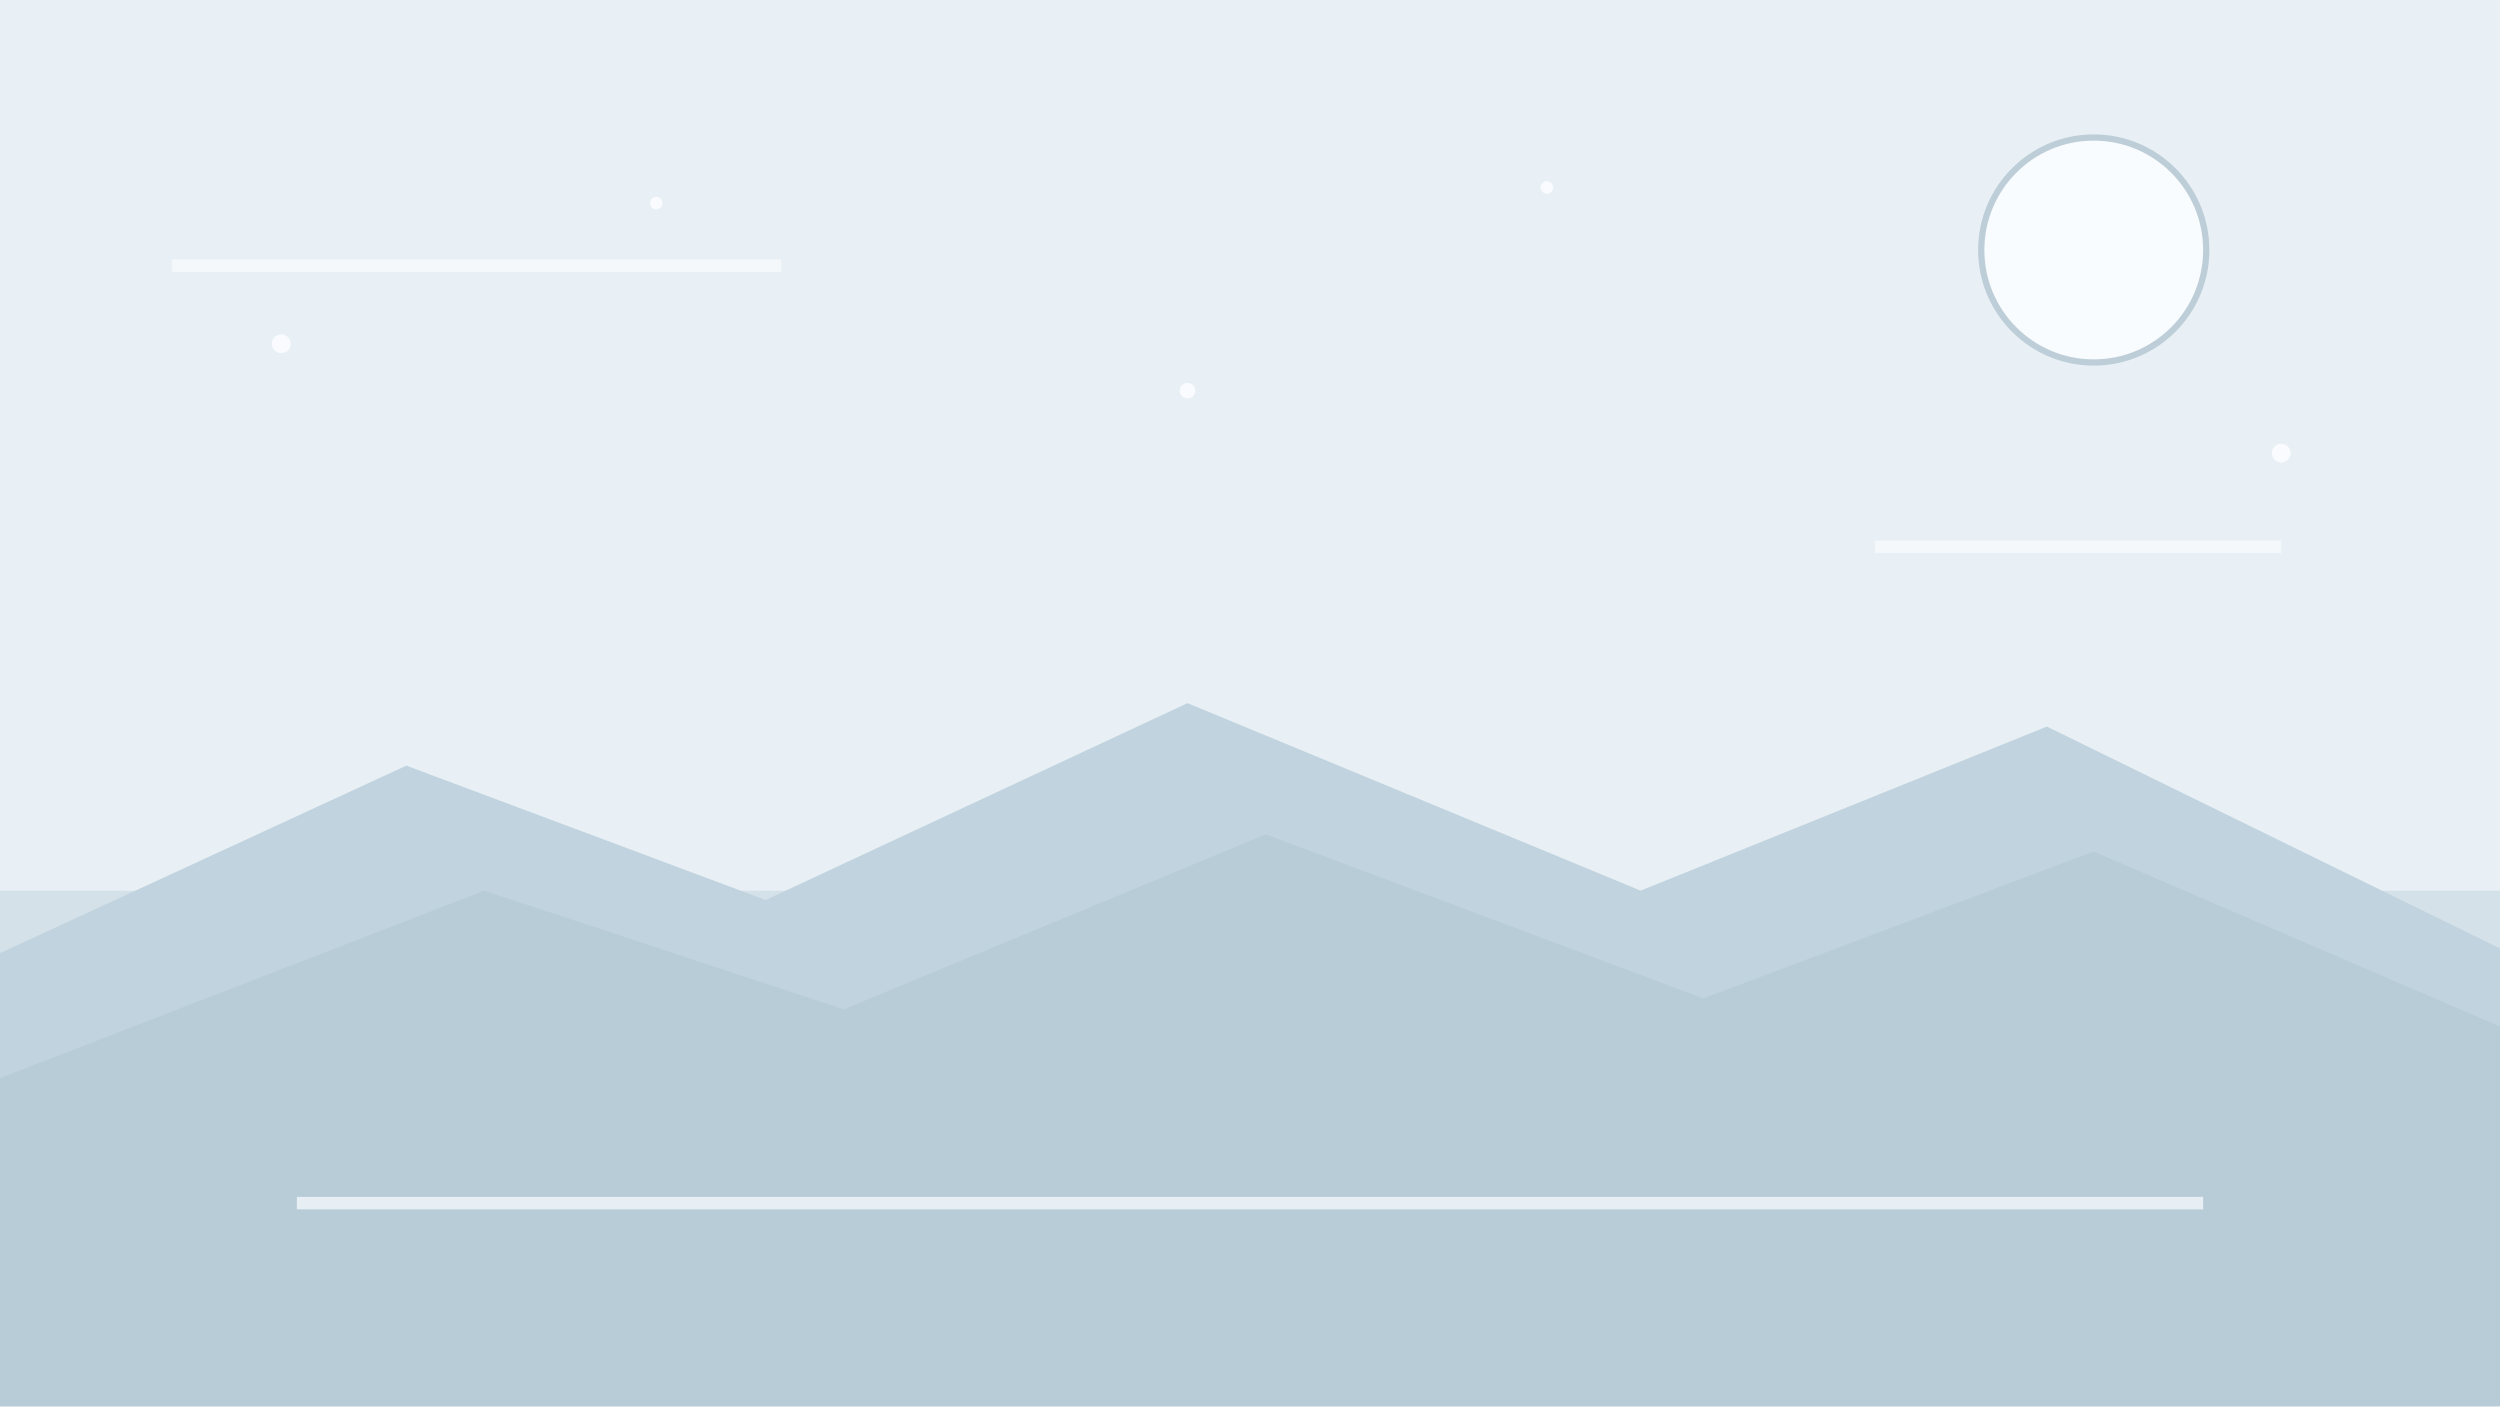
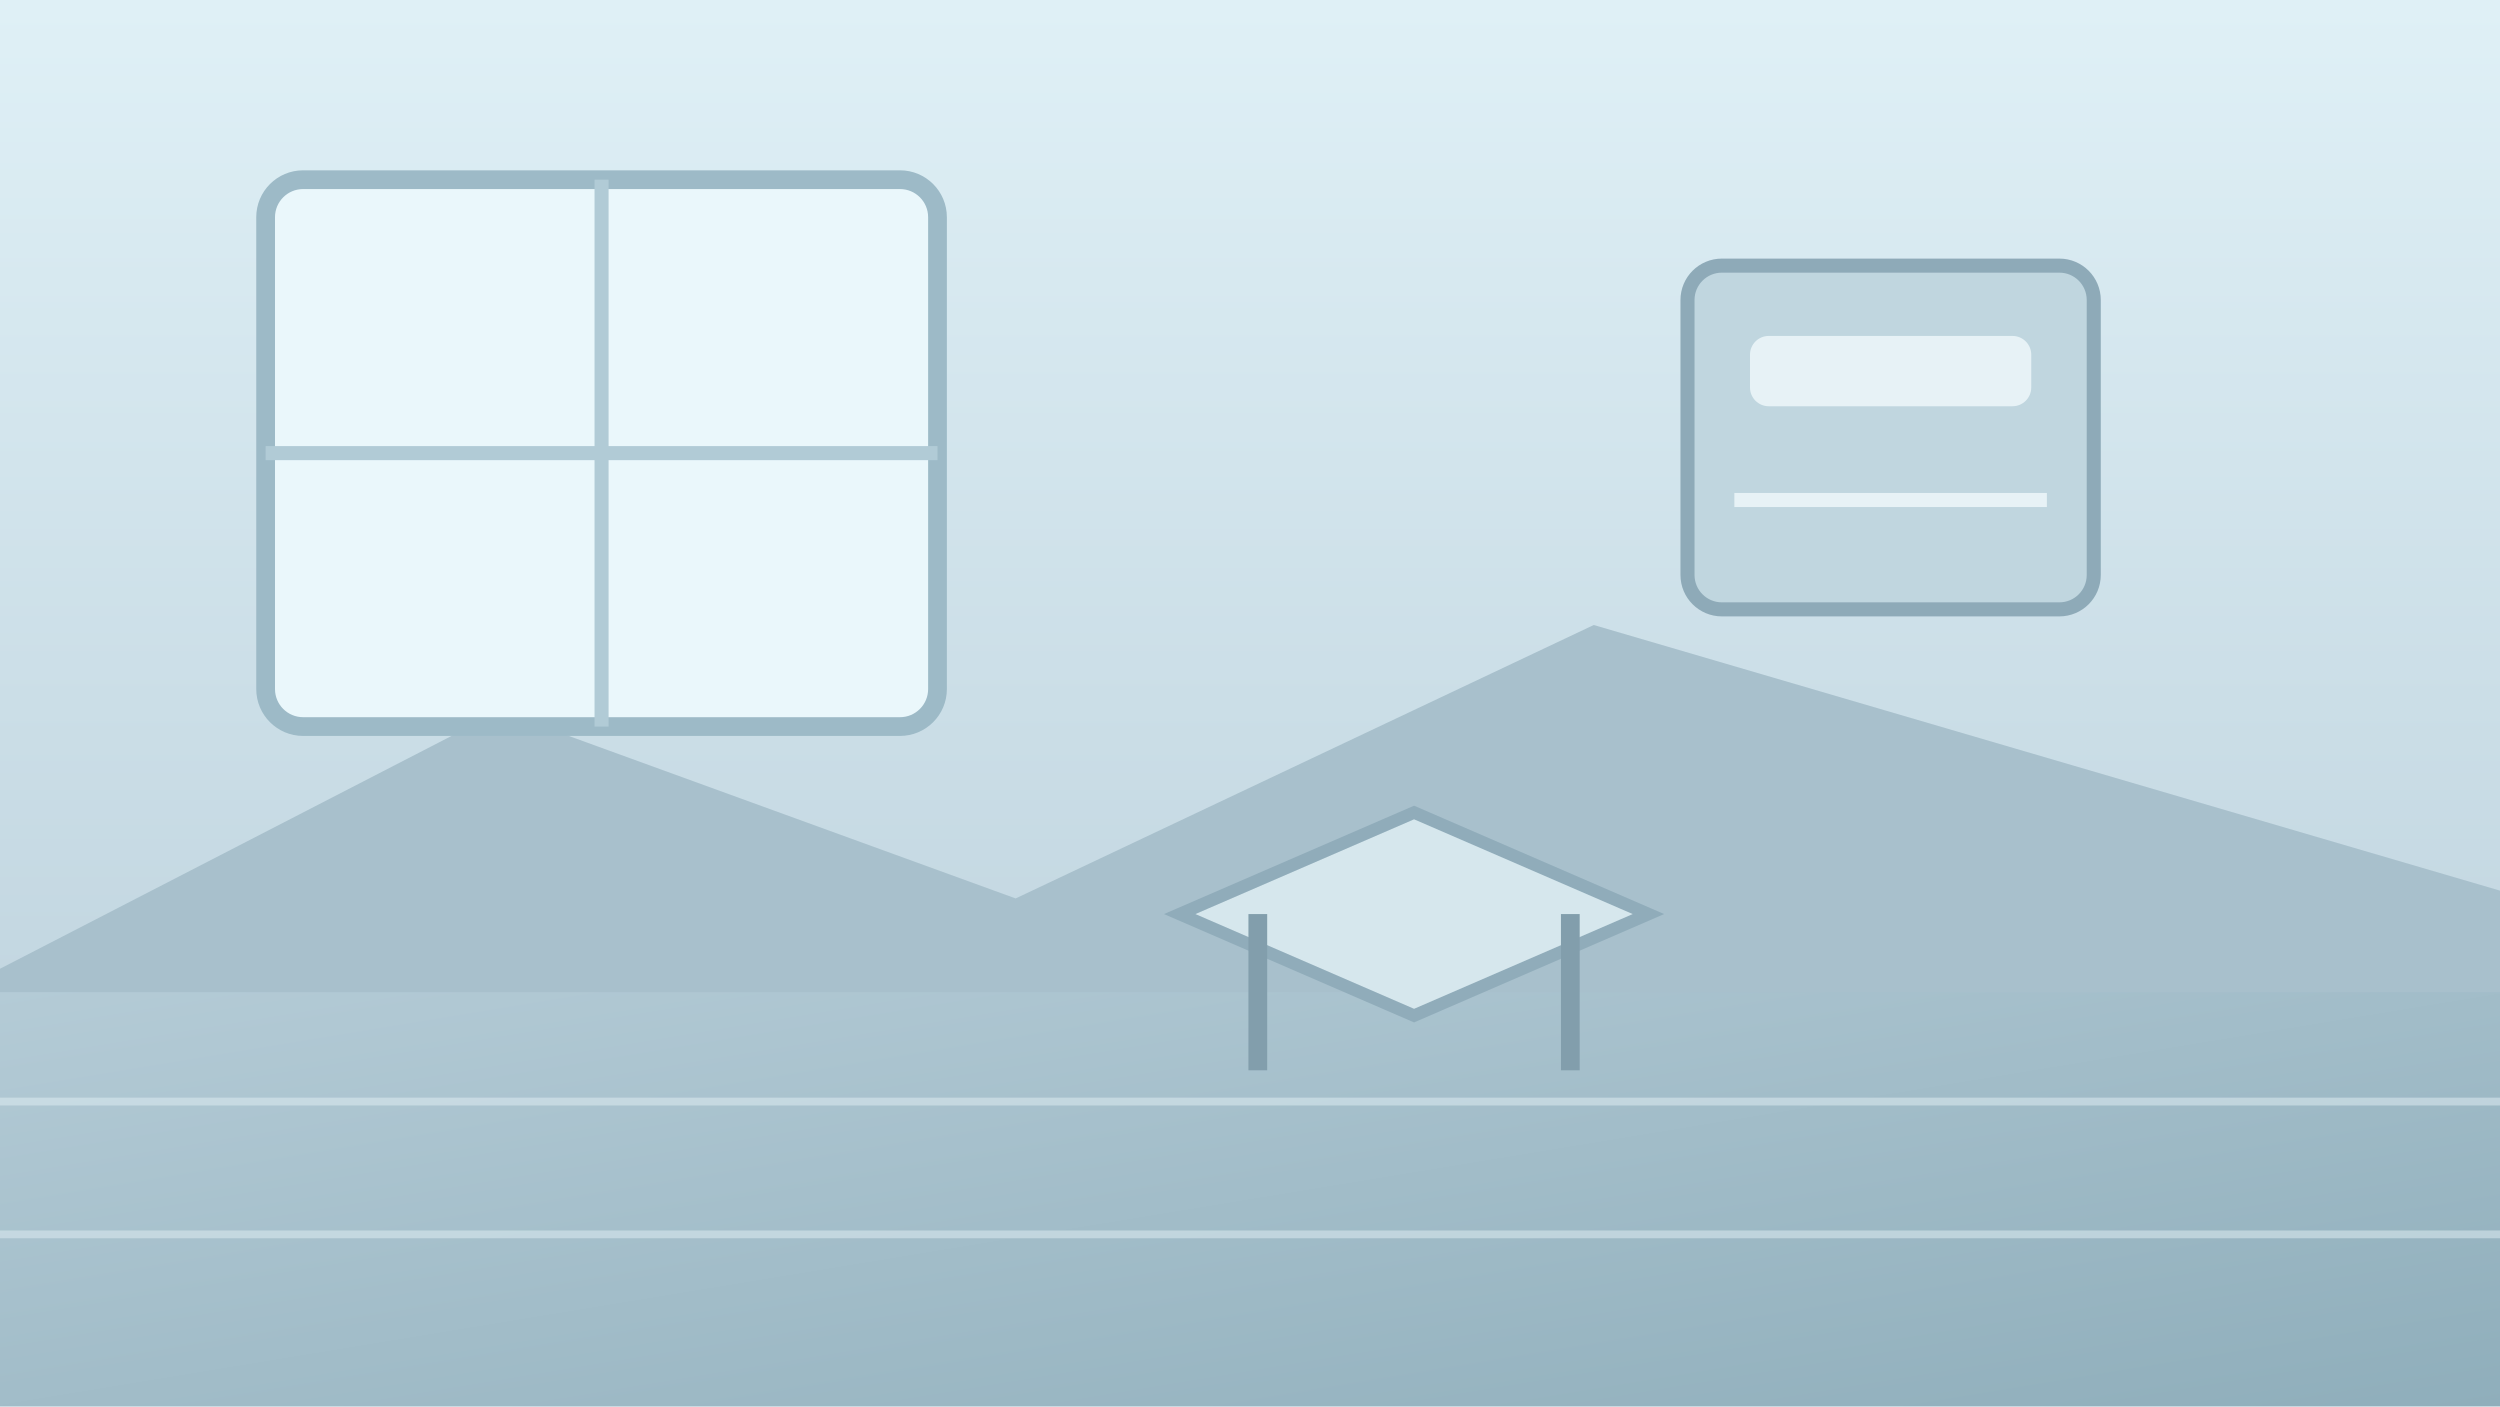
<svg xmlns="http://www.w3.org/2000/svg" viewBox="0 0 1600 900">
-   <rect width="1600" height="900" fill="#e8f0f5" />
-   <rect y="570" width="1600" height="330" fill="#d4e1e9" />
-   <path d="M0 610L260 490l230 86 270-126 290 120 260-105 290 142v293H0z" fill="#c1d3de" />
-   <path d="M0 690l310-120 230 76 270-112 280 105 250-94 260 112v243H0z" fill="#b0c6d3" opacity=".56" />
-   <circle cx="1340" cy="160" r="72" fill="#f9fcfe" stroke="#bdced8" stroke-width="4" />
-   <path d="M110 170h390M1200 350h260M190 770h1220" stroke="#f8fbfd" stroke-width="8" opacity=".75" />
-   <g fill="#fbfdff" opacity=".86">
-     <circle cx="180" cy="220" r="6" />
-     <circle cx="420" cy="130" r="4" />
-     <circle cx="760" cy="250" r="5" />
-     <circle cx="990" cy="120" r="4" />
-     <circle cx="1460" cy="290" r="6" />
-   </g>
+   <defs>
+     <linearGradient id="g" x2="0" y2="1">
+       <stop stop-color="#dff0f6" />
+       <stop offset="1" stop-color="#b7ccd8" />
+     </linearGradient>
+     <linearGradient id="f" x2="1" y2="1">
+       <stop stop-color="#b4cbd6" />
+       <stop offset="1" stop-color="#8faebb" />
+     </linearGradient>
+   </defs>
+   <rect width="1600" height="900" fill="url(#g)" />
+   <path d="M0 620 320 455 650 575 1020 400 1600 570v330H0Z" fill="#a8c0cc" />
+   <rect y="635" width="1600" height="265" fill="url(#f)" />
+   <path d="M0 705h1600M0 790h1600" stroke="#dcebf0" stroke-width="5" opacity=".55" />
+   <rect x="170" y="115" width="430" height="350" rx="24" fill="#eaf7fb" stroke="#9dbac7" stroke-width="12" />
+   <path d="M385 115v350M170 290h430" stroke="#b1cbd6" stroke-width="9" />
+   <rect x="1080" y="170" width="260" height="220" rx="22" fill="#c0d6df" stroke="#8eaab8" stroke-width="9" />
+   <rect x="1120" y="215" width="180" height="45" rx="12" fill="#e7f2f6" />
+   <path d="M1110 320h200" stroke="#e7f2f6" stroke-width="9" />
+   <path d="m755 585 150-65 150 65-150 65Z" fill="#d6e7ed" stroke="#90acba" stroke-width="8" />
+   <path d="M805 585v100m200-100v100" stroke="#829eac" stroke-width="12" />
</svg>
